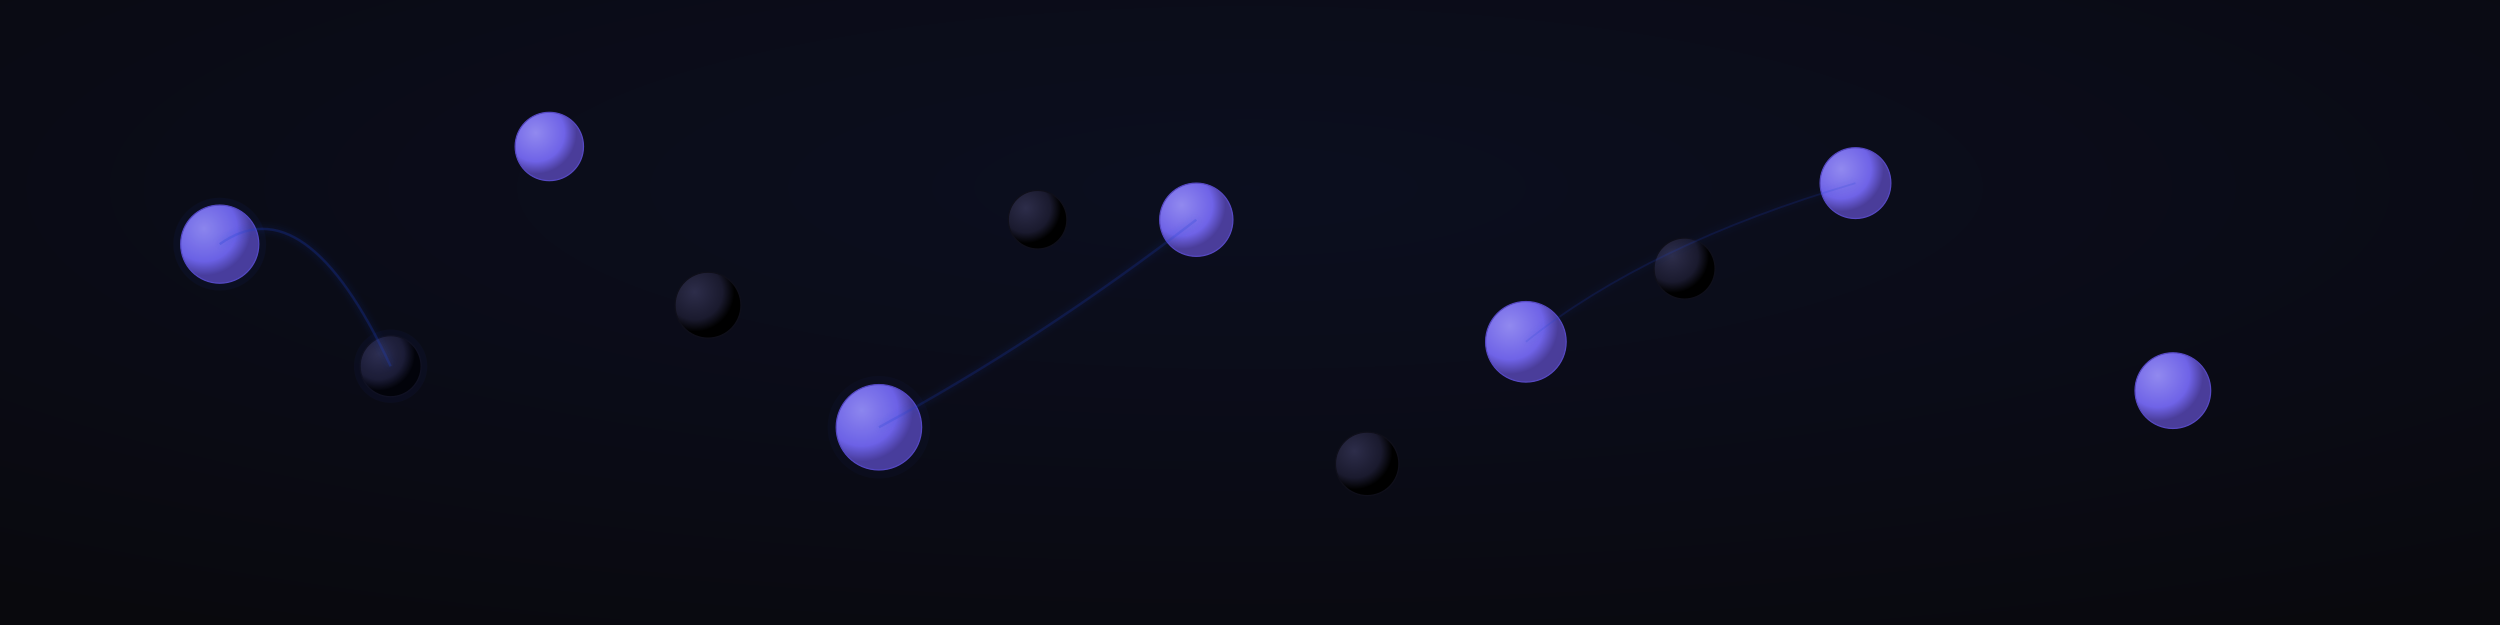
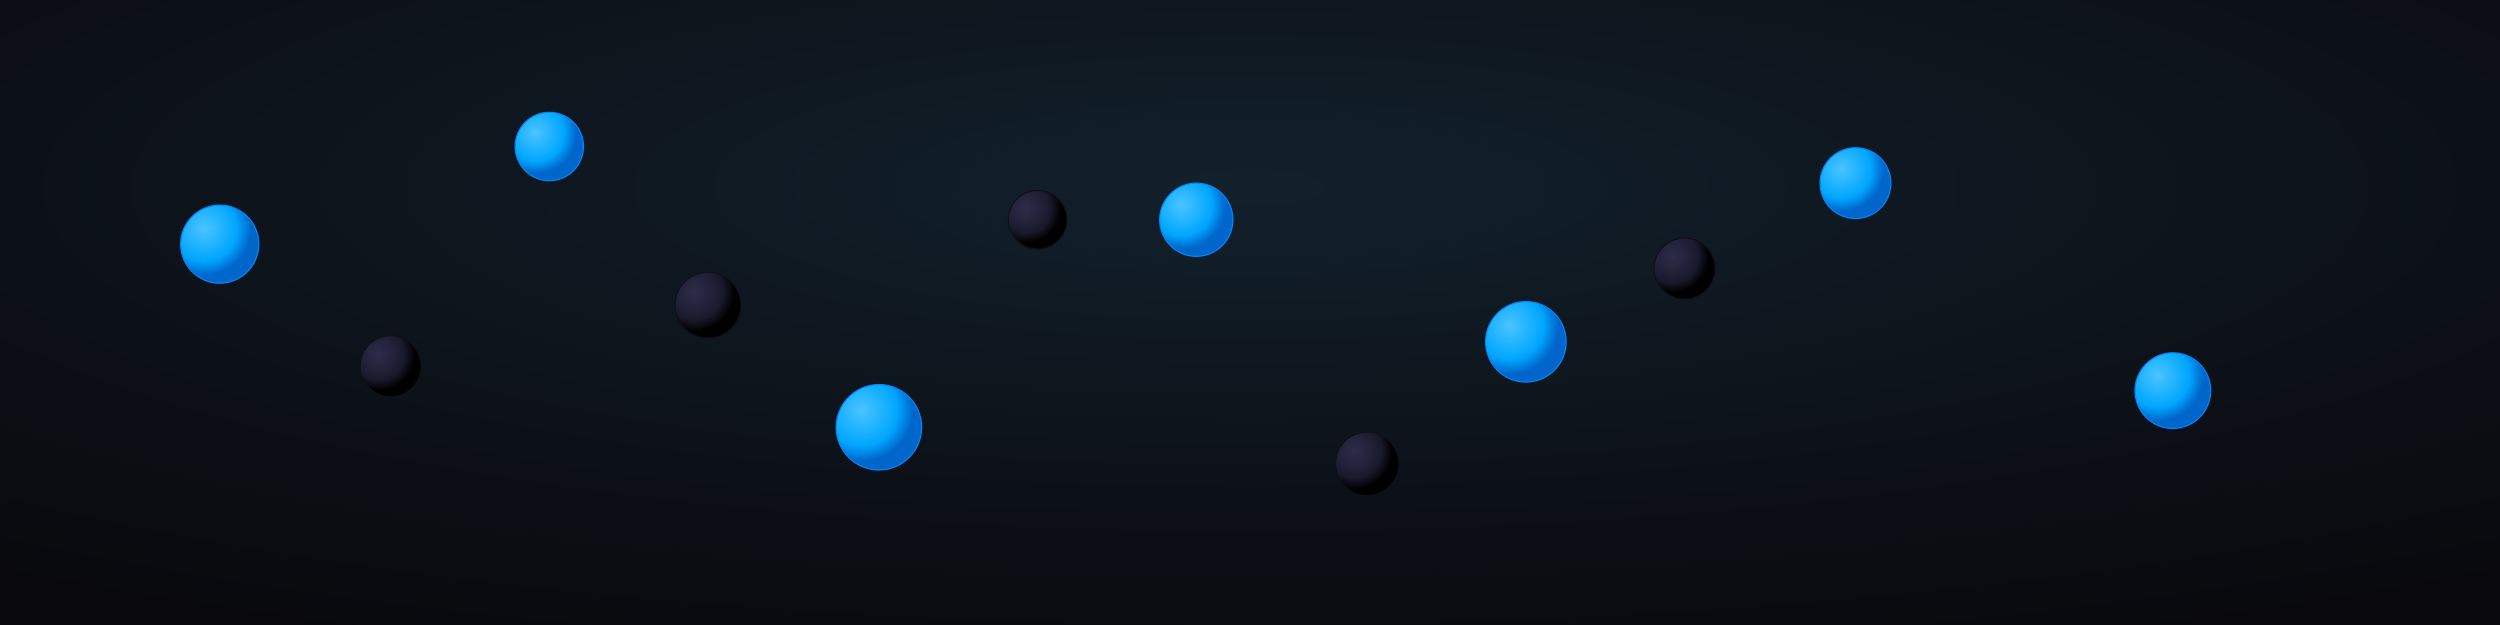
<svg xmlns="http://www.w3.org/2000/svg" viewBox="0 0 2048 512" width="2048" height="512">
  <defs>
    <radialGradient id="ambientGlow" cx="50%" cy="30%" r="80%">
-       <stop offset="0%" style="stop-color:rgba(31,63,207,0.08);stop-opacity:1" />
+       <stop offset="0%" style="stop-color:rgba(75,196,255,0.12);stop-opacity:1" />
      <stop offset="100%" style="stop-color:rgba(0,0,0,0.1);stop-opacity:1" />
    </radialGradient>
    <radialGradient id="oilBlob" cx="30%" cy="30%" r="60%">
-       <stop offset="0%" style="stop-color:#9189ef;stop-opacity:1" />
-       <stop offset="70%" style="stop-color:#6F63E7;stop-opacity:1" />
-       <stop offset="100%" style="stop-color:#4a3d9a;stop-opacity:1" />
+       <stop offset="0%" style="stop-color:#4bc4ff;stop-opacity:1" />
+       <stop offset="70%" style="stop-color:#00a6ff;stop-opacity:1" />
+       <stop offset="100%" style="stop-color:#0066cc;stop-opacity:1" />
    </radialGradient>
    <radialGradient id="waterBlob" cx="30%" cy="30%" r="60%">
      <stop offset="0%" style="stop-color:#2d2d4a;stop-opacity:1" />
      <stop offset="70%" style="stop-color:#1a1a2e;stop-opacity:1" />
      <stop offset="100%" style="stop-color:#000000;stop-opacity:1" />
    </radialGradient>
    <filter id="lightningGlow">
      <feGaussianBlur stdDeviation="3" result="coloredBlur" />
      <feMerge>
        <feMergeNode in="coloredBlur" />
        <feMergeNode in="SourceGraphic" />
      </feMerge>
    </filter>
  </defs>
  <rect width="2048" height="512" fill="#0a0a0f" />
  <rect width="2048" height="512" fill="url(#ambientGlow)" />
-   <circle cx="180" cy="200" r="32" fill="url(#oilBlob)" stroke="#5749c4" stroke-width="1" />
-   <circle cx="450" cy="120" r="28" fill="url(#oilBlob)" stroke="#5749c4" stroke-width="1" />
-   <circle cx="720" cy="350" r="35" fill="url(#oilBlob)" stroke="#5749c4" stroke-width="1" />
-   <circle cx="980" cy="180" r="30" fill="url(#oilBlob)" stroke="#5749c4" stroke-width="1" />
-   <circle cx="1250" cy="280" r="33" fill="url(#oilBlob)" stroke="#5749c4" stroke-width="1" />
-   <circle cx="1520" cy="150" r="29" fill="url(#oilBlob)" stroke="#5749c4" stroke-width="1" />
-   <circle cx="1780" cy="320" r="31" fill="url(#oilBlob)" stroke="#5749c4" stroke-width="1" />
+   <circle cx="180" cy="200" r="32" fill="url(#oilBlob)" stroke="#0088ff" stroke-width="1" />
+   <circle cx="450" cy="120" r="28" fill="url(#oilBlob)" stroke="#0088ff" stroke-width="1" />
+   <circle cx="720" cy="350" r="35" fill="url(#oilBlob)" stroke="#0088ff" stroke-width="1" />
+   <circle cx="980" cy="180" r="30" fill="url(#oilBlob)" stroke="#0088ff" stroke-width="1" />
+   <circle cx="1250" cy="280" r="33" fill="url(#oilBlob)" stroke="#0088ff" stroke-width="1" />
+   <circle cx="1520" cy="150" r="29" fill="url(#oilBlob)" stroke="#0088ff" stroke-width="1" />
+   <circle cx="1780" cy="320" r="31" fill="url(#oilBlob)" stroke="#0088ff" stroke-width="1" />
  <circle cx="320" cy="300" r="25" fill="url(#waterBlob)" stroke="#0f0f1a" stroke-width="1" />
  <circle cx="580" cy="250" r="27" fill="url(#waterBlob)" stroke="#0f0f1a" stroke-width="1" />
  <circle cx="850" cy="180" r="24" fill="url(#waterBlob)" stroke="#0f0f1a" stroke-width="1" />
  <circle cx="1120" cy="380" r="26" fill="url(#waterBlob)" stroke="#0f0f1a" stroke-width="1" />
  <circle cx="1380" cy="220" r="25" fill="url(#waterBlob)" stroke="#0f0f1a" stroke-width="1" />
-   <path d="M 180,200 Q 250,150 320,300" stroke="#1F3FCF" stroke-width="2" fill="none" opacity="0.3" filter="url(#lightningGlow)" />
-   <path d="M 720,350 Q 850,280 980,180" stroke="#1F3FCF" stroke-width="2" fill="none" opacity="0.25" filter="url(#lightningGlow)" />
-   <path d="M 1250,280 Q 1350,200 1520,150" stroke="#1F3FCF" stroke-width="1.5" fill="none" opacity="0.2" filter="url(#lightningGlow)" />
-   <circle cx="180" cy="200" r="38" fill="rgba(31,63,207,0.1)" opacity="0.6" />
-   <circle cx="320" cy="300" r="30" fill="rgba(31,63,207,0.1)" opacity="0.5" />
-   <circle cx="720" cy="350" r="42" fill="rgba(31,63,207,0.1)" opacity="0.4" />
</svg>
